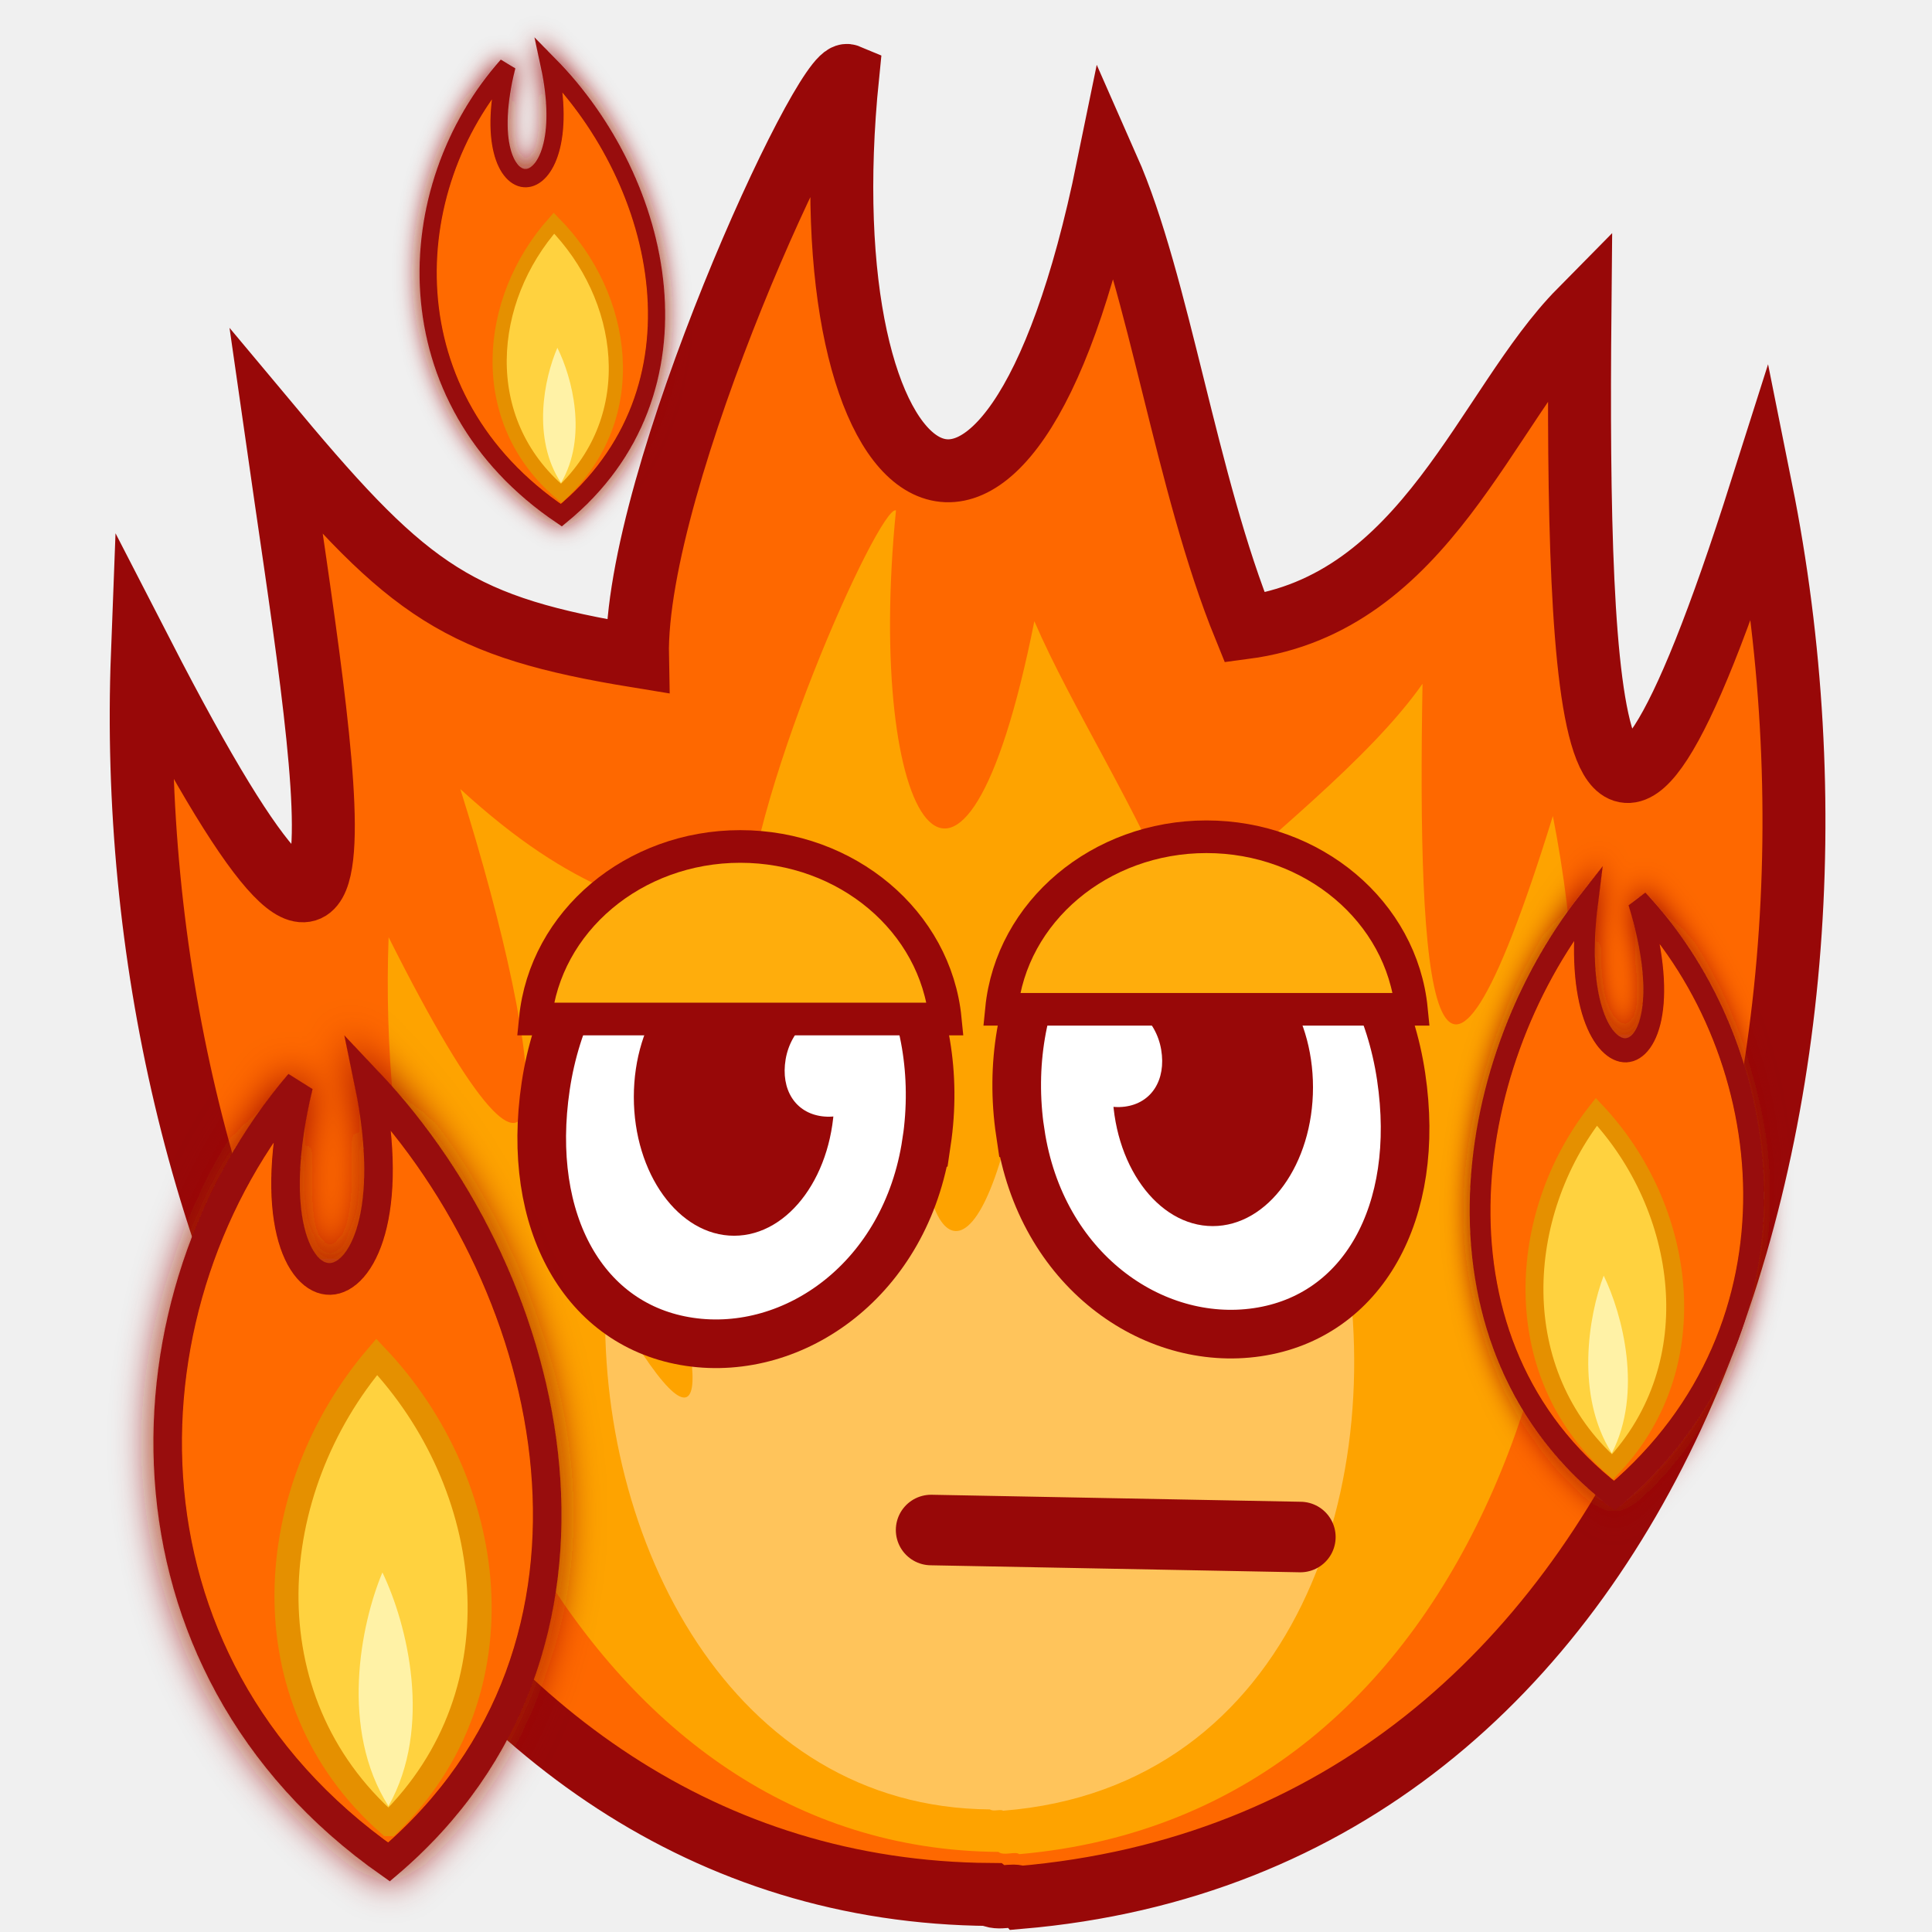
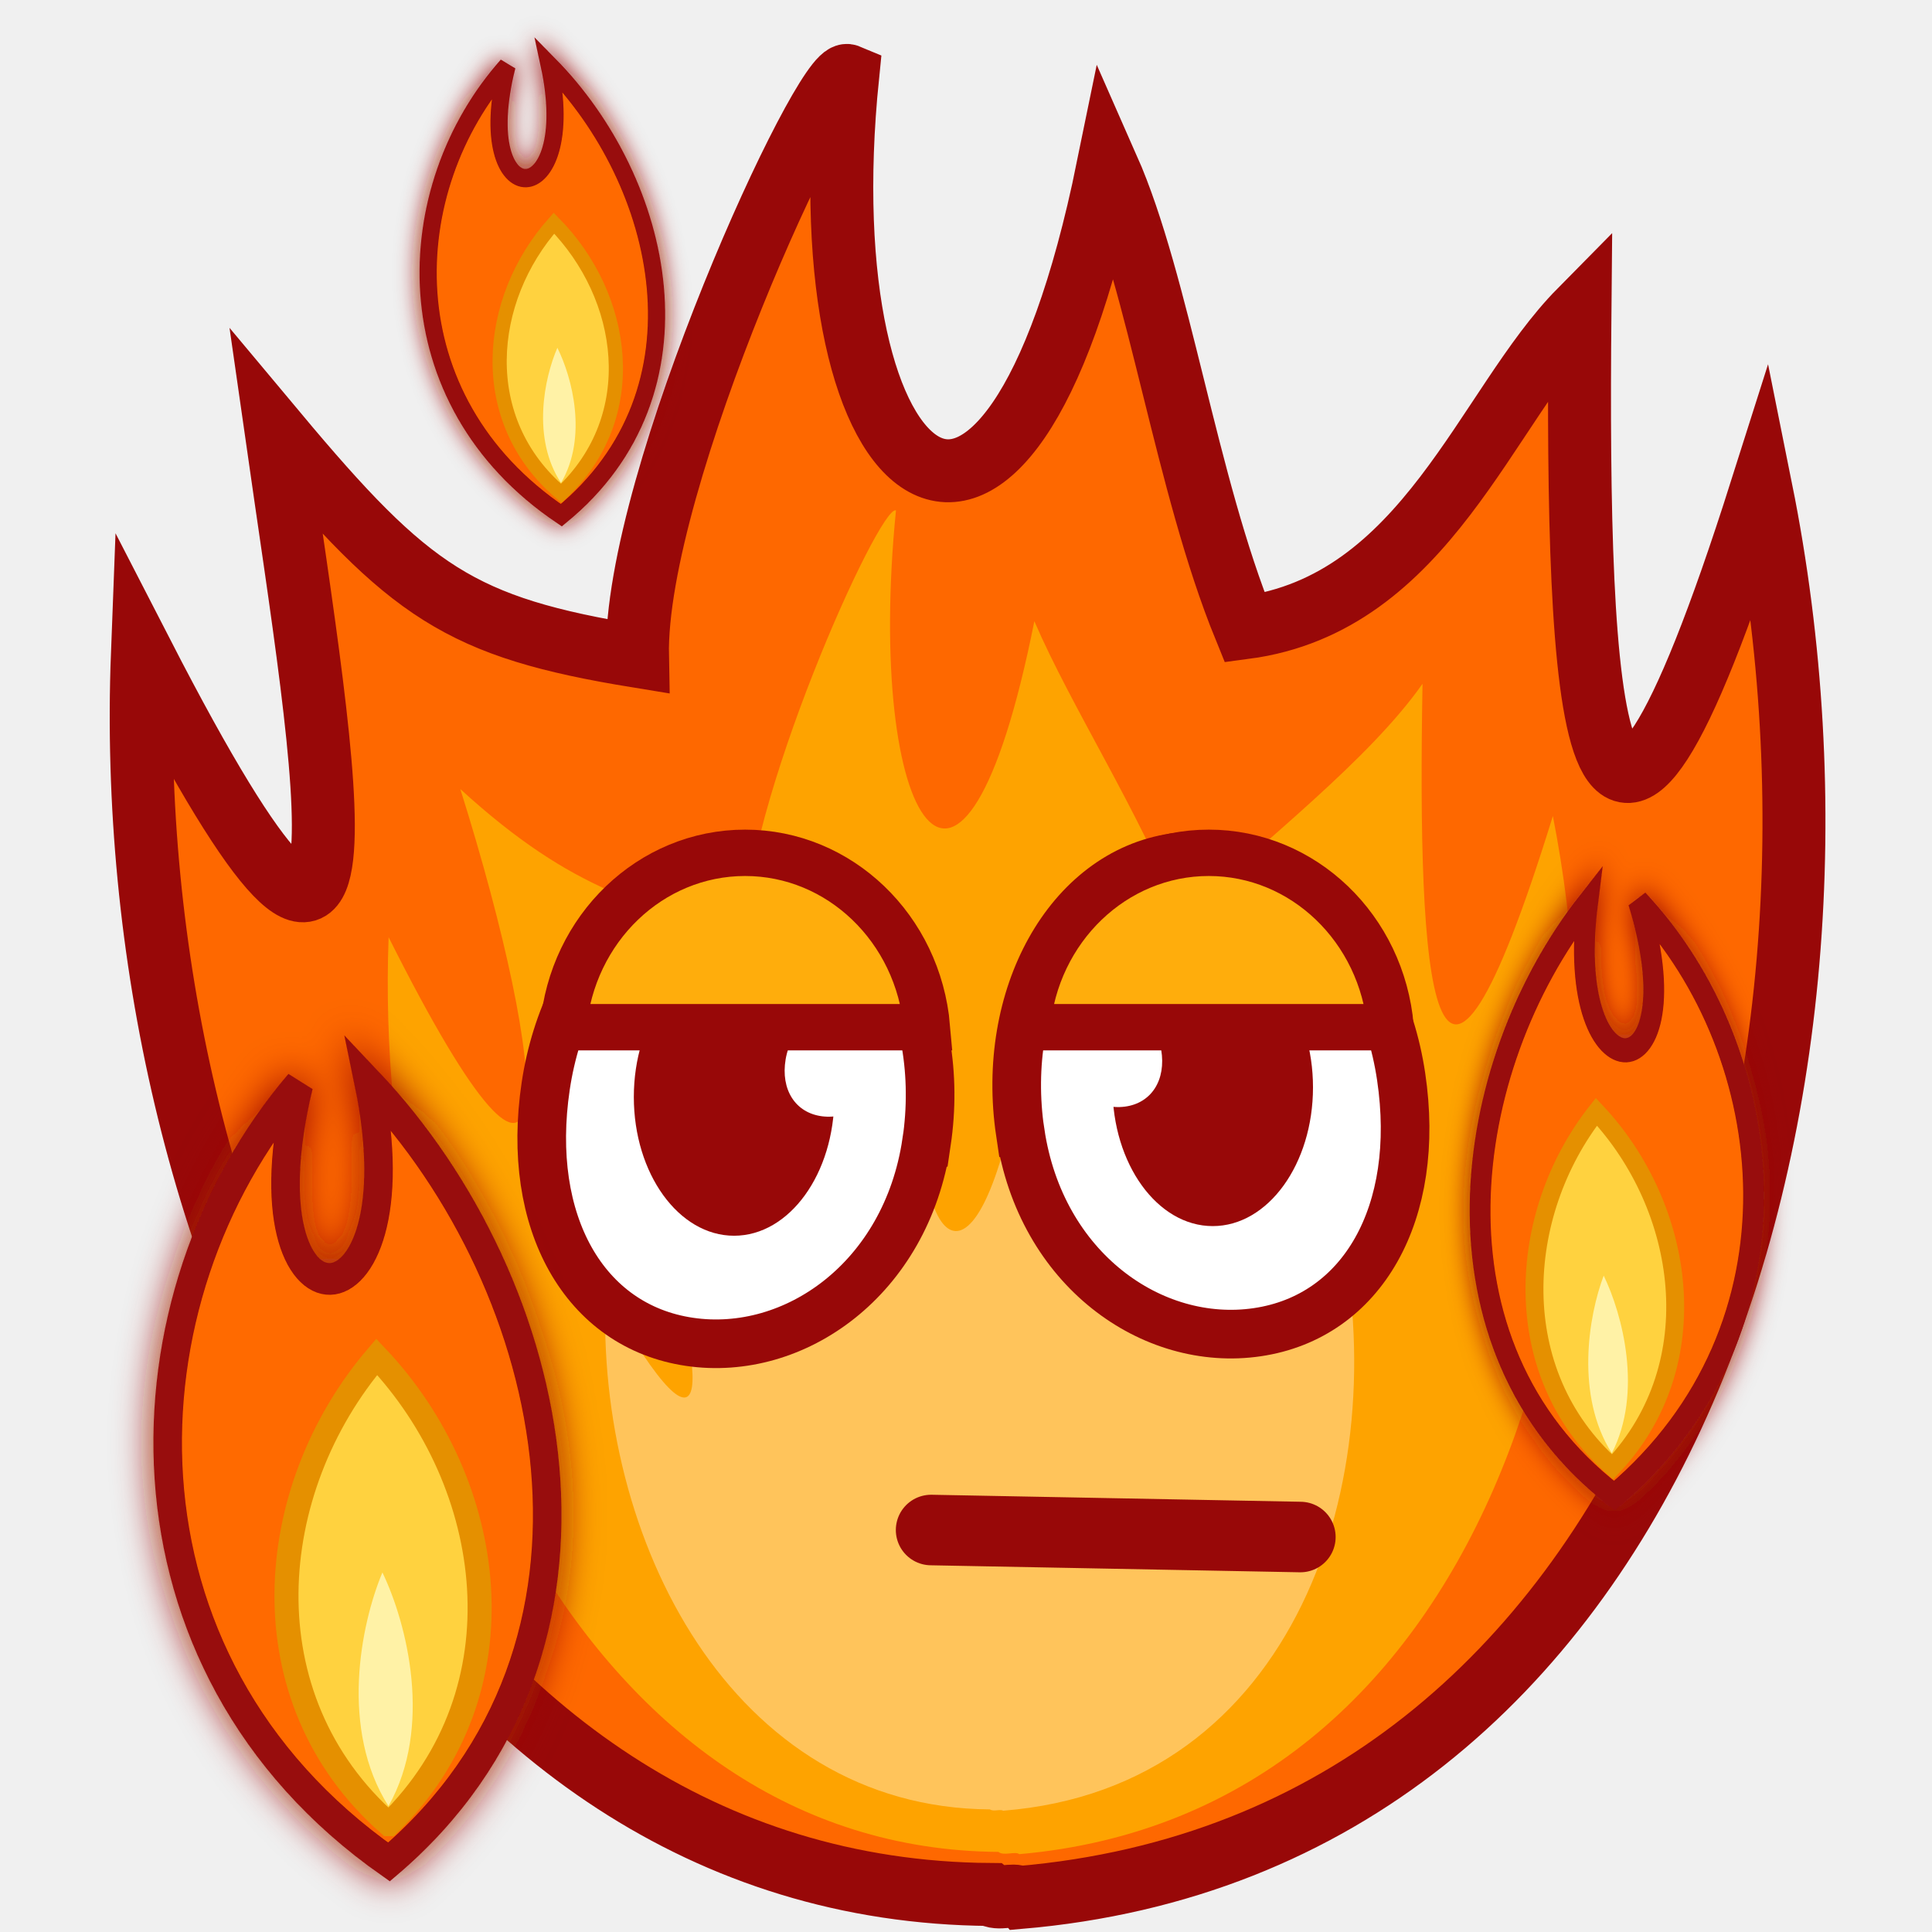
<svg xmlns="http://www.w3.org/2000/svg" width="100" height="100" viewBox="0 0 26.458 26.458" version="1.1" id="svg1" xml:space="preserve">
  <defs id="defs1">
    <linearGradient id="linearGradient13895">
      <stop style="stop-color:#000000;stop-opacity:1;" offset="0" id="stop13893" />
    </linearGradient>
    <filter style="color-interpolation-filters:sRGB;" id="filter14269" x="-0.312" y="-0.296" width="1.623" height="1.592">
      <feGaussianBlur stdDeviation="0.205" result="blur" id="feGaussianBlur14263" />
      <feComposite in="SourceGraphic" in2="blur" operator="in" result="composite1" id="feComposite14265" />
      <feComposite in="composite1" in2="composite1" operator="in" result="composite2" id="feComposite14267" />
    </filter>
    <filter style="color-interpolation-filters:sRGB;" id="filter14269-3" x="-0.312" y="-0.296" width="1.623" height="1.592">
      <feGaussianBlur stdDeviation="0.205" result="blur" id="feGaussianBlur14263-56" />
      <feComposite in="SourceGraphic" in2="blur" operator="in" result="composite1" id="feComposite14265-29" />
      <feComposite in="composite1" in2="composite1" operator="in" result="composite2" id="feComposite14267-1" />
    </filter>
    <filter style="color-interpolation-filters:sRGB;" id="filter14269-5" x="-0.312" y="-0.296" width="1.623" height="1.592">
      <feGaussianBlur stdDeviation="0.205" result="blur" id="feGaussianBlur14263-6" />
      <feComposite in="SourceGraphic" in2="blur" operator="in" result="composite1" id="feComposite14265-2" />
      <feComposite in="composite1" in2="composite1" operator="in" result="composite2" id="feComposite14267-9" />
    </filter>
    <filter style="color-interpolation-filters:sRGB;" id="filter14269-1" x="-0.312" y="-0.296" width="1.623" height="1.592">
      <feGaussianBlur stdDeviation="0.205" result="blur" id="feGaussianBlur14263-2" />
      <feComposite in="SourceGraphic" in2="blur" operator="in" result="composite1" id="feComposite14265-7" />
      <feComposite in="composite1" in2="composite1" operator="in" result="composite2" id="feComposite14267-0" />
    </filter>
    <filter style="color-interpolation-filters:sRGB;" id="filter14269-2" x="-0.312" y="-0.296" width="1.623" height="1.592">
      <feGaussianBlur stdDeviation="0.205" result="blur" id="feGaussianBlur14263-61" />
      <feComposite in="SourceGraphic" in2="blur" operator="in" result="composite1" id="feComposite14265-8" />
      <feComposite in="composite1" in2="composite1" operator="in" result="composite2" id="feComposite14267-7" />
    </filter>
    <filter style="color-interpolation-filters:sRGB;" id="filter14269-5-5" x="-0.312" y="-0.296" width="1.623" height="1.592">
      <feGaussianBlur stdDeviation="0.205" result="blur" id="feGaussianBlur14263-6-9" />
      <feComposite in="SourceGraphic" in2="blur" operator="in" result="composite1" id="feComposite14265-2-2" />
      <feComposite in="composite1" in2="composite1" operator="in" result="composite2" id="feComposite14267-9-2" />
    </filter>
    <filter style="color-interpolation-filters:sRGB;" id="filter14269-9" x="-0.312" y="-0.296" width="1.623" height="1.592">
      <feGaussianBlur stdDeviation="0.205" result="blur" id="feGaussianBlur14263-3" />
      <feComposite in="SourceGraphic" in2="blur" operator="in" result="composite1" id="feComposite14265-1" />
      <feComposite in="composite1" in2="composite1" operator="in" result="composite2" id="feComposite14267-94" />
    </filter>
    <filter style="color-interpolation-filters:sRGB;" id="filter14269-5-0" x="-0.312" y="-0.296" width="1.623" height="1.592">
      <feGaussianBlur stdDeviation="0.205" result="blur" id="feGaussianBlur14263-6-6" />
      <feComposite in="SourceGraphic" in2="blur" operator="in" result="composite1" id="feComposite14265-2-3" />
      <feComposite in="composite1" in2="composite1" operator="in" result="composite2" id="feComposite14267-9-20" />
    </filter>
    <filter style="color-interpolation-filters:sRGB;" id="filter14269-52" x="-0.312" y="-0.296" width="1.623" height="1.592">
      <feGaussianBlur stdDeviation="0.205" result="blur" id="feGaussianBlur14263-5" />
      <feComposite in="SourceGraphic" in2="blur" operator="in" result="composite1" id="feComposite14265-4" />
      <feComposite in="composite1" in2="composite1" operator="in" result="composite2" id="feComposite14267-74" />
    </filter>
    <filter style="color-interpolation-filters:sRGB;" id="filter14269-5-4" x="-0.312" y="-0.296" width="1.623" height="1.592">
      <feGaussianBlur stdDeviation="0.205" result="blur" id="feGaussianBlur14263-6-3" />
      <feComposite in="SourceGraphic" in2="blur" operator="in" result="composite1" id="feComposite14265-2-1" />
      <feComposite in="composite1" in2="composite1" operator="in" result="composite2" id="feComposite14267-9-4" />
    </filter>
    <filter id="cartoonGlow" x="-0.156" y="-0.126" width="1.313" height="1.215">
      <feGaussianBlur stdDeviation="4" result="blur" id="feGaussianBlur1" />
      <feMerge id="feMerge2">
        <feMergeNode in="blur" id="feMergeNode1" />
        <feMergeNode in="SourceGraphic" id="feMergeNode2" />
      </feMerge>
    </filter>
  </defs>
  <g id="layer1">
    <path id="path12" style="fill:#fe6800;fill-opacity:1;stroke:#980808;stroke-width:0.862;stroke-dasharray:none;stroke-opacity:1" d="M 8.73,8.988 C 6.297,8.591 5.612,8.114 3.784,5.928 4.465,10.694 5.378,15.622 1.95,8.96 1.64,17.075 5.771,25.889 13.562,25.944 c 0.098,0.081 0.32,-0.017 0.397,0.042 C 22.786,25.232 25.81,15.125 24.119,6.709 21.804,14.003 21.586,9.67 21.637,4.253 20.342,5.565 19.536,8.267 17.046,8.596 16.241,6.621 15.874,3.89 15.171,2.298 13.795,9.029 11.019,6.816 11.609,1.035 11.3,0.906 8.682,6.566 8.73,8.988 Z" />
    <path id="path31" style="fill:#fea300;fill-opacity:1;stroke:none;stroke-width:0.628;stroke-dasharray:none;stroke-opacity:1" d="M 10.198,12.856 C 8.801,12.356 7.893,12.258 6.304,10.806 c 1.225,3.891 1.483,6.942 -0.982,2.029 -0.223,5.985 2.748,12.485 8.351,12.526 0.071,0.06 0.23,-0.013 0.286,0.031 6.348,-0.557 8.523,-8.01 7.307,-14.217 -1.665,5.379 -1.856,2.218 -1.785,-1.811 -0.729,1.037 -2.15,2.133 -3.301,3.203 -0.579,-1.457 -1.509,-2.885 -2.015,-4.06 -0.989,4.964 -2.32,2.747 -1.895,-1.517 -0.222,-0.095 -2.105,4.079 -2.071,5.866 z" />
    <path id="path32" style="fill:#ffc45b;fill-opacity:1;stroke:none;stroke-width:0.375;stroke-dasharray:none;stroke-opacity:1" d="m 11.367,17.713 c -0.881,-0.282 -1.452,-0.338 -2.454,-1.158 0.772,2.199 0.935,3.923 -0.619,1.146 -0.141,3.382 1.732,7.055 5.263,7.078 0.044,0.034 0.145,-0.007 0.18,0.018 4.001,-0.315 5.371,-4.526 4.605,-8.034 -1.049,3.04 -1.169,1.253 -1.125,-1.024 -0.46,0.586 -1.355,1.205 -2.081,1.81 -0.365,-0.823 -0.951,-1.63 -1.27,-2.294 -0.623,2.805 -1.462,1.552 -1.194,-0.857 -0.14,-0.054 -1.327,2.305 -1.305,3.315 z" />
    <path id="path28" style="fill:#ffffff;stroke:#980808;stroke-width:0.666;stroke-opacity:1" d="m 13.973,15.512 c 0.278,1.868 1.805,2.944 3.245,2.732 1.44,-0.212 2.248,-1.633 1.97,-3.501 -0.278,-1.868 -1.671,-3.211 -3.112,-2.999 -1.44,0.212 -2.382,1.899 -2.104,3.768 z" />
    <ellipse style="fill:#980808;fill-opacity:1;stroke:none;stroke-width:0.694;stroke-opacity:1" id="ellipse28" cx="-16.608" cy="14.891" rx="1.373" ry="1.9" transform="scale(-1,1)" />
    <path id="path29" style="fill:#ffffff;stroke:none;stroke-width:0.158;stroke-opacity:1" d="m 14.584,14.546 c 0.07,0.416 0.456,0.656 0.82,0.609 0.364,-0.047 0.568,-0.364 0.498,-0.78 -0.07,-0.416 -0.422,-0.716 -0.787,-0.668 -0.364,0.047 -0.602,0.423 -0.532,0.84 z" />
-     <path id="path30" style="fill:#ffad0c;fill-opacity:1;stroke:#980808;stroke-width:0.447;stroke-dasharray:none;stroke-opacity:1" d="m 19.329,13.822 a 2.819,2.599 0 0 0 -2.807,-2.363 2.819,2.599 0 0 0 -2.807,2.363 z" />
    <path id="ellipse3" style="fill:#ffffff;stroke:#980808;stroke-width:0.666;stroke-opacity:1" d="m 12.688,15.644 c -0.278,1.868 -1.805,2.944 -3.245,2.732 -1.44,-0.212 -2.248,-1.633 -1.97,-3.501 0.278,-1.868 1.671,-3.211 3.112,-2.999 1.44,0.212 2.382,1.899 2.104,3.768 z" />
    <ellipse style="fill:#980808;fill-opacity:1;stroke:none;stroke-width:0.694;stroke-opacity:1" id="path7" cx="10.053" cy="15.023" rx="1.373" ry="1.9" />
    <path id="path8" style="fill:#ffffff;stroke:none;stroke-width:0.158;stroke-opacity:1" d="m 12.077,14.678 c -0.07,0.416 -0.456,0.656 -0.82,0.609 -0.364,-0.047 -0.568,-0.364 -0.498,-0.78 0.07,-0.416 0.422,-0.716 0.787,-0.668 0.364,0.047 0.602,0.423 0.532,0.84 z" />
-     <path id="ellipse14" style="fill:#ffad0c;fill-opacity:1;stroke:#980808;stroke-width:0.447;stroke-dasharray:none;stroke-opacity:1" d="m 7.331,13.955 a 2.819,2.599 0 0 1 2.807,-2.363 2.819,2.599 0 0 1 2.807,2.363 z" />
+     <path id="ellipse14" style="fill:#ffad0c;fill-opacity:1;stroke:#980808;stroke-width:0.635;stroke-dasharray:none;stroke-opacity:1" d="m 7.714,14.067 a 2.5,2.626 0 0 1 2.49,-2.388 2.5,2.626 0 0 1 2.49,2.388 z" />
    <path d="M 100,240 C 40,200 45,130 85,90 c -15,50 25,50 15,0 40,40 55,110 0,150 z" fill="#ff6a00" filter="url(#cartoonGlow)" id="path16" transform="matrix(0.06392184,-0.00165498,0.00184114,0.07111216,-1.50728,8.597483)" style="stroke:#980808;stroke-width:6.112;stroke-dasharray:none;stroke-opacity:1" />
    <path d="M 5.324,24.981 C 3.361,23.253 3.607,20.4 5.159,18.581 c 1.644,1.736 2.037,4.573 0.166,6.4 z" fill="#ffd23f" id="path17" style="stroke:#e59000;stroke-width:0.329;stroke-dasharray:none;stroke-opacity:1" />
    <path d="m 5.32,24.734 c -0.667,-1.05 -0.384,-2.481 -0.083,-3.2 0.338,0.703 0.694,2.117 0.083,3.2 z" fill="#fff2a6" id="path18" style="stroke-width:0.067" />
    <path d="M 100,240 C 40,200 45,130 85,90 c -15,50 25,50 15,0 40,40 55,110 0,150 z" fill="#ff6a00" filter="url(#cartoonGlow)" id="path22" transform="matrix(0.03847132,-9.5676543e-4,0.00110809,0.04111091,3.573964,-2.715569)" style="stroke:#980808;stroke-width:6.112;stroke-dasharray:none;stroke-opacity:1" />
    <path d="M 7.686,6.756 C 6.504,5.757 6.652,4.108 7.586,3.056 8.575,4.06 8.812,5.7 7.686,6.756 Z" fill="#ffd23f" id="path23" style="stroke:#e59000;stroke-width:0.194;stroke-dasharray:none;stroke-opacity:1" />
    <path d="M 7.683,6.613 C 7.281,6.006 7.452,5.179 7.633,4.763 7.836,5.169 8.051,5.987 7.683,6.613 Z" fill="#fff2a6" id="path24" style="stroke-width:0.04" />
    <path d="M 100,240 C 40,200 45,130 85,90 c -15,50 25,50 15,0 40,40 55,110 0,150 z" fill="#ff6a00" filter="url(#cartoonGlow)" id="path25" transform="matrix(-0.04644837,0.00200328,0.00245712,0.05404456,26.16373,7.310749)" style="stroke:#980808;stroke-width:6.114;stroke-dasharray:none;stroke-opacity:1" />
    <path d="m 22.083,20.089 c 1.332,-1.411 1.001,-3.563 -0.221,-4.864 -1.1,1.401 -1.234,3.573 0.221,4.864 z" fill="#ffd23f" id="path26" style="stroke:#e59000;stroke-width:0.245;stroke-dasharray:none;stroke-opacity:1" />
    <path d="m 22.073,19.901 c 0.428,-0.831 0.146,-1.902 -0.111,-2.432 -0.208,0.55 -0.391,1.641 0.111,2.432 z" fill="#fff2a6" id="path27" style="stroke-width:0.05" />
    <path style="fill:#ffc45b;fill-opacity:1;stroke:#980808;stroke-width:0.966;stroke-linecap:round;stroke-dasharray:none;stroke-opacity:1" d="m 12.751,20.953 5.057,0.096" id="path33" />
+     <path id="path1" style="fill:#ffad0c;fill-opacity:1;stroke:#980808;stroke-width:0.635;stroke-dasharray:none;stroke-opacity:1" d="m 14.064,14.067 a 2.5,2.626 0 0 1 2.49,-2.388 2.5,2.626 0 0 1 2.49,2.388 z" />
  </g>
</svg>
